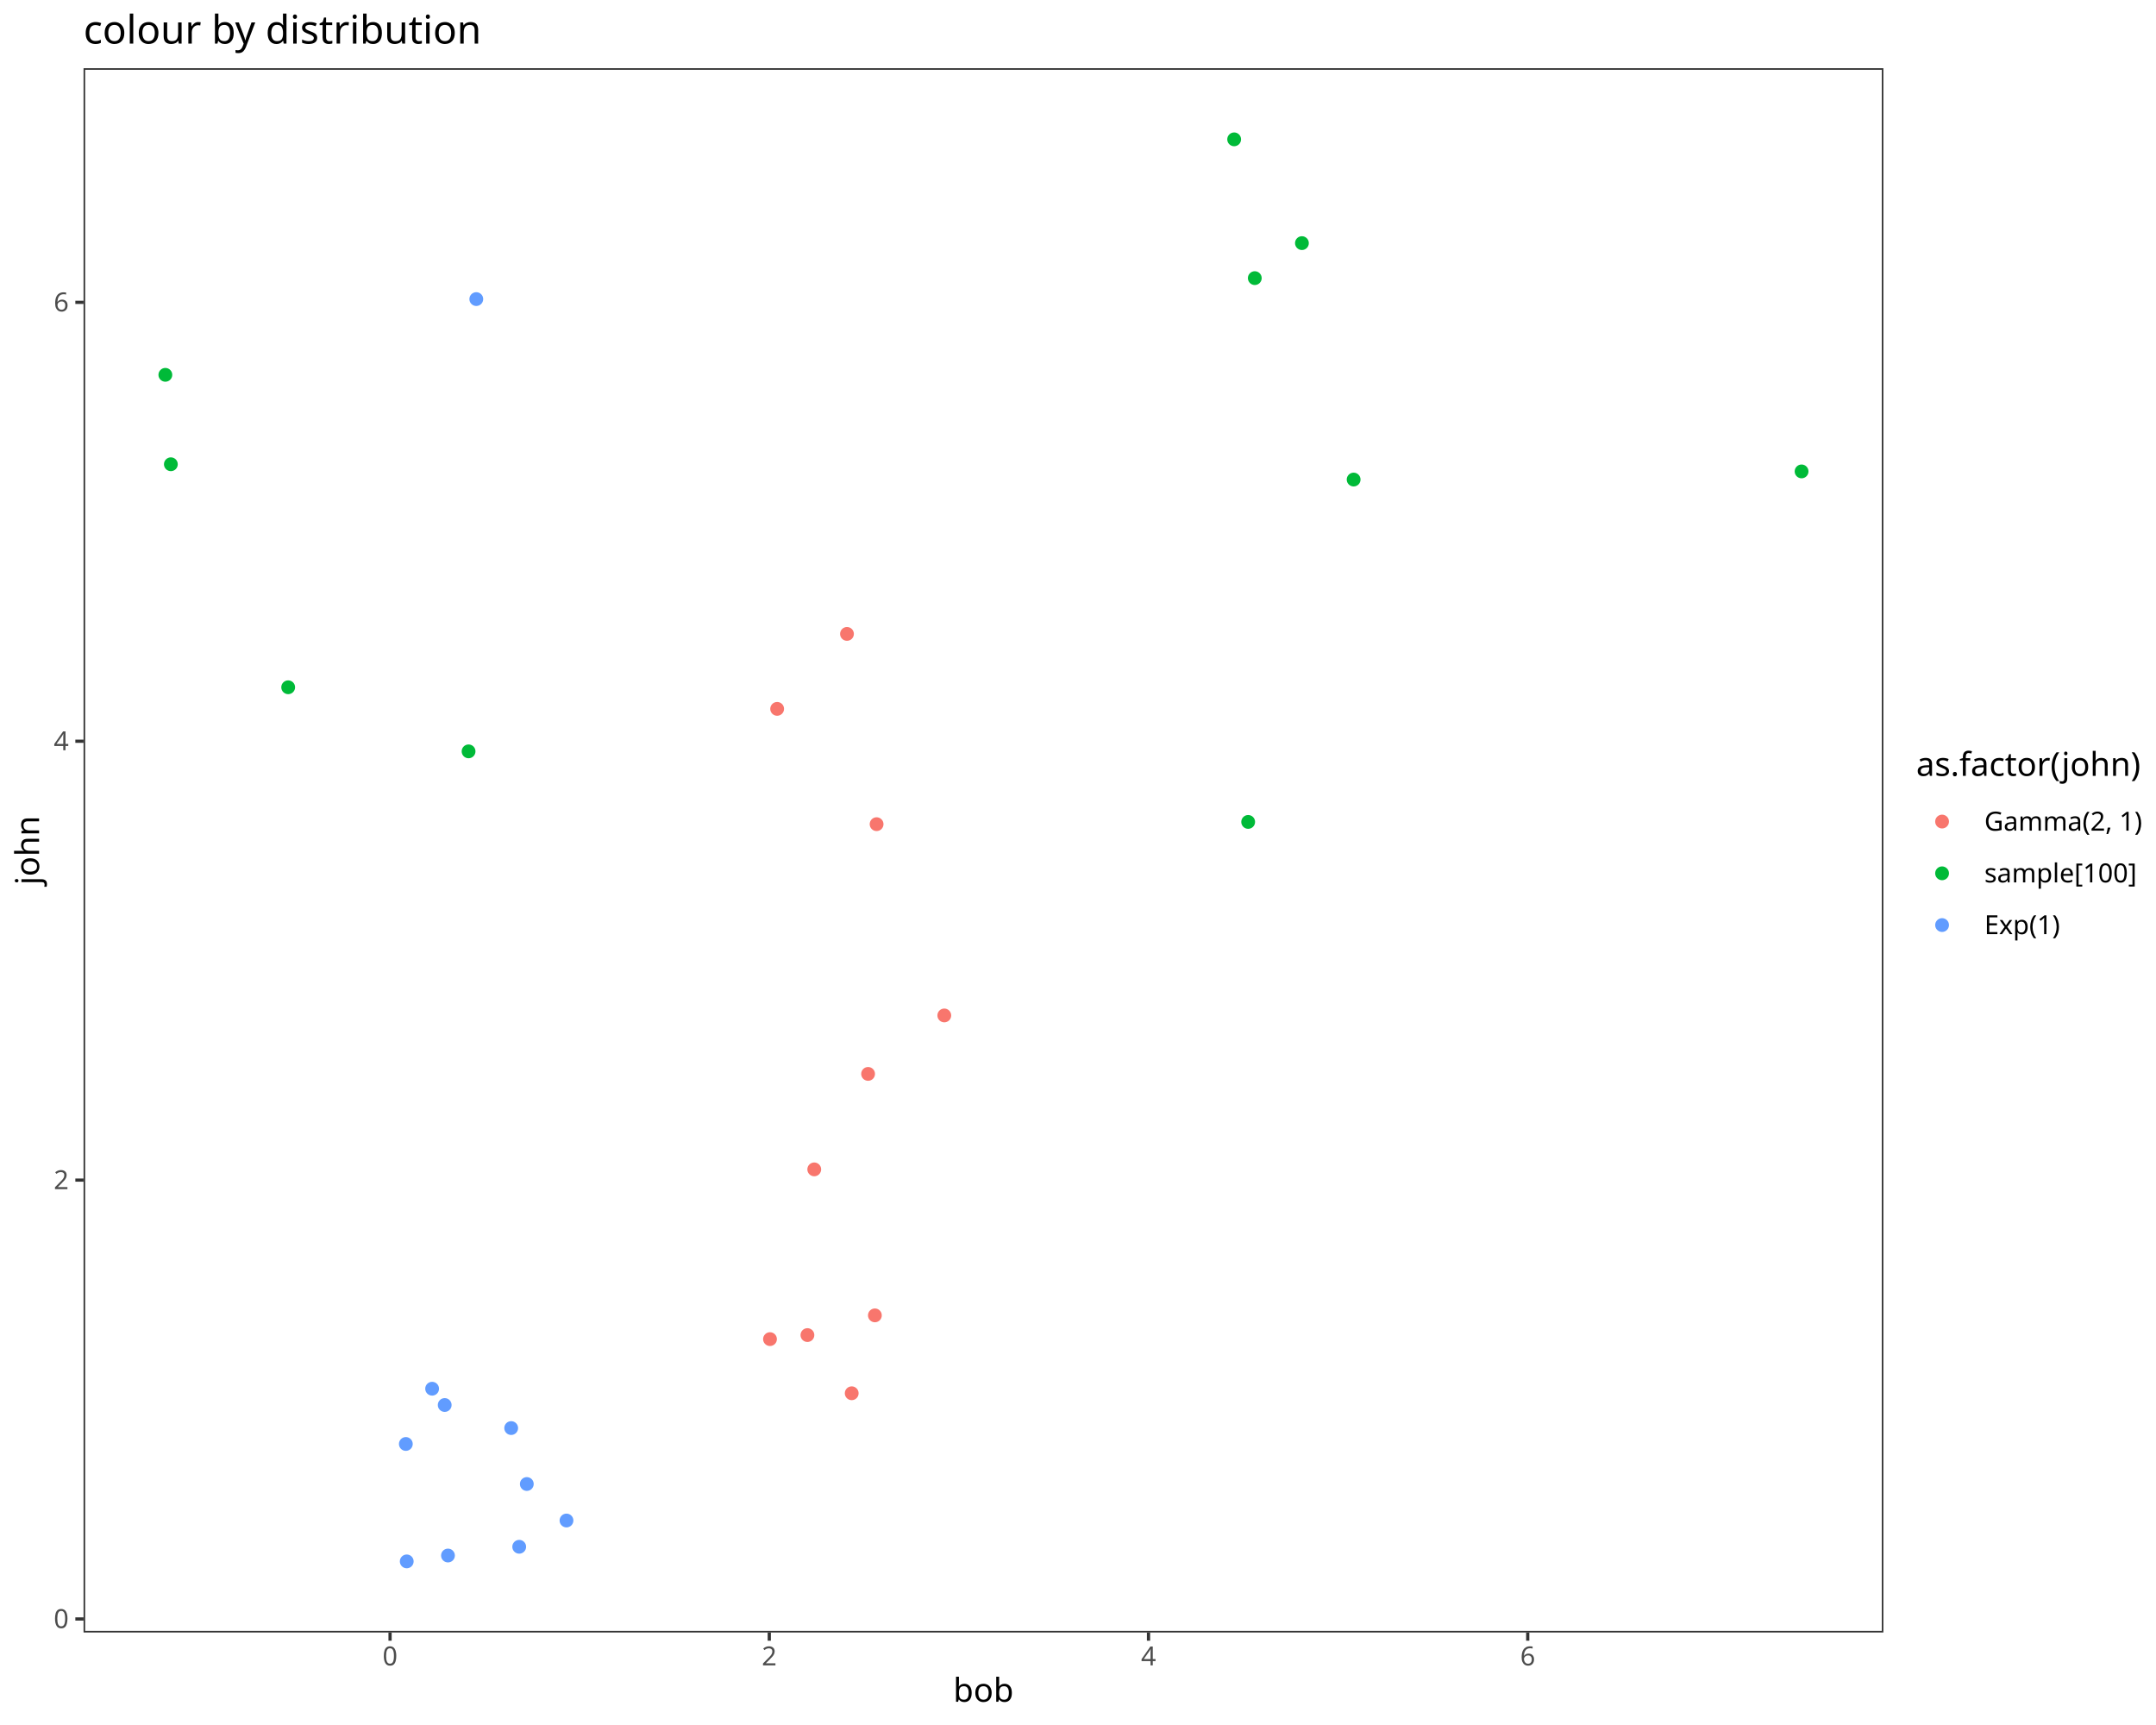
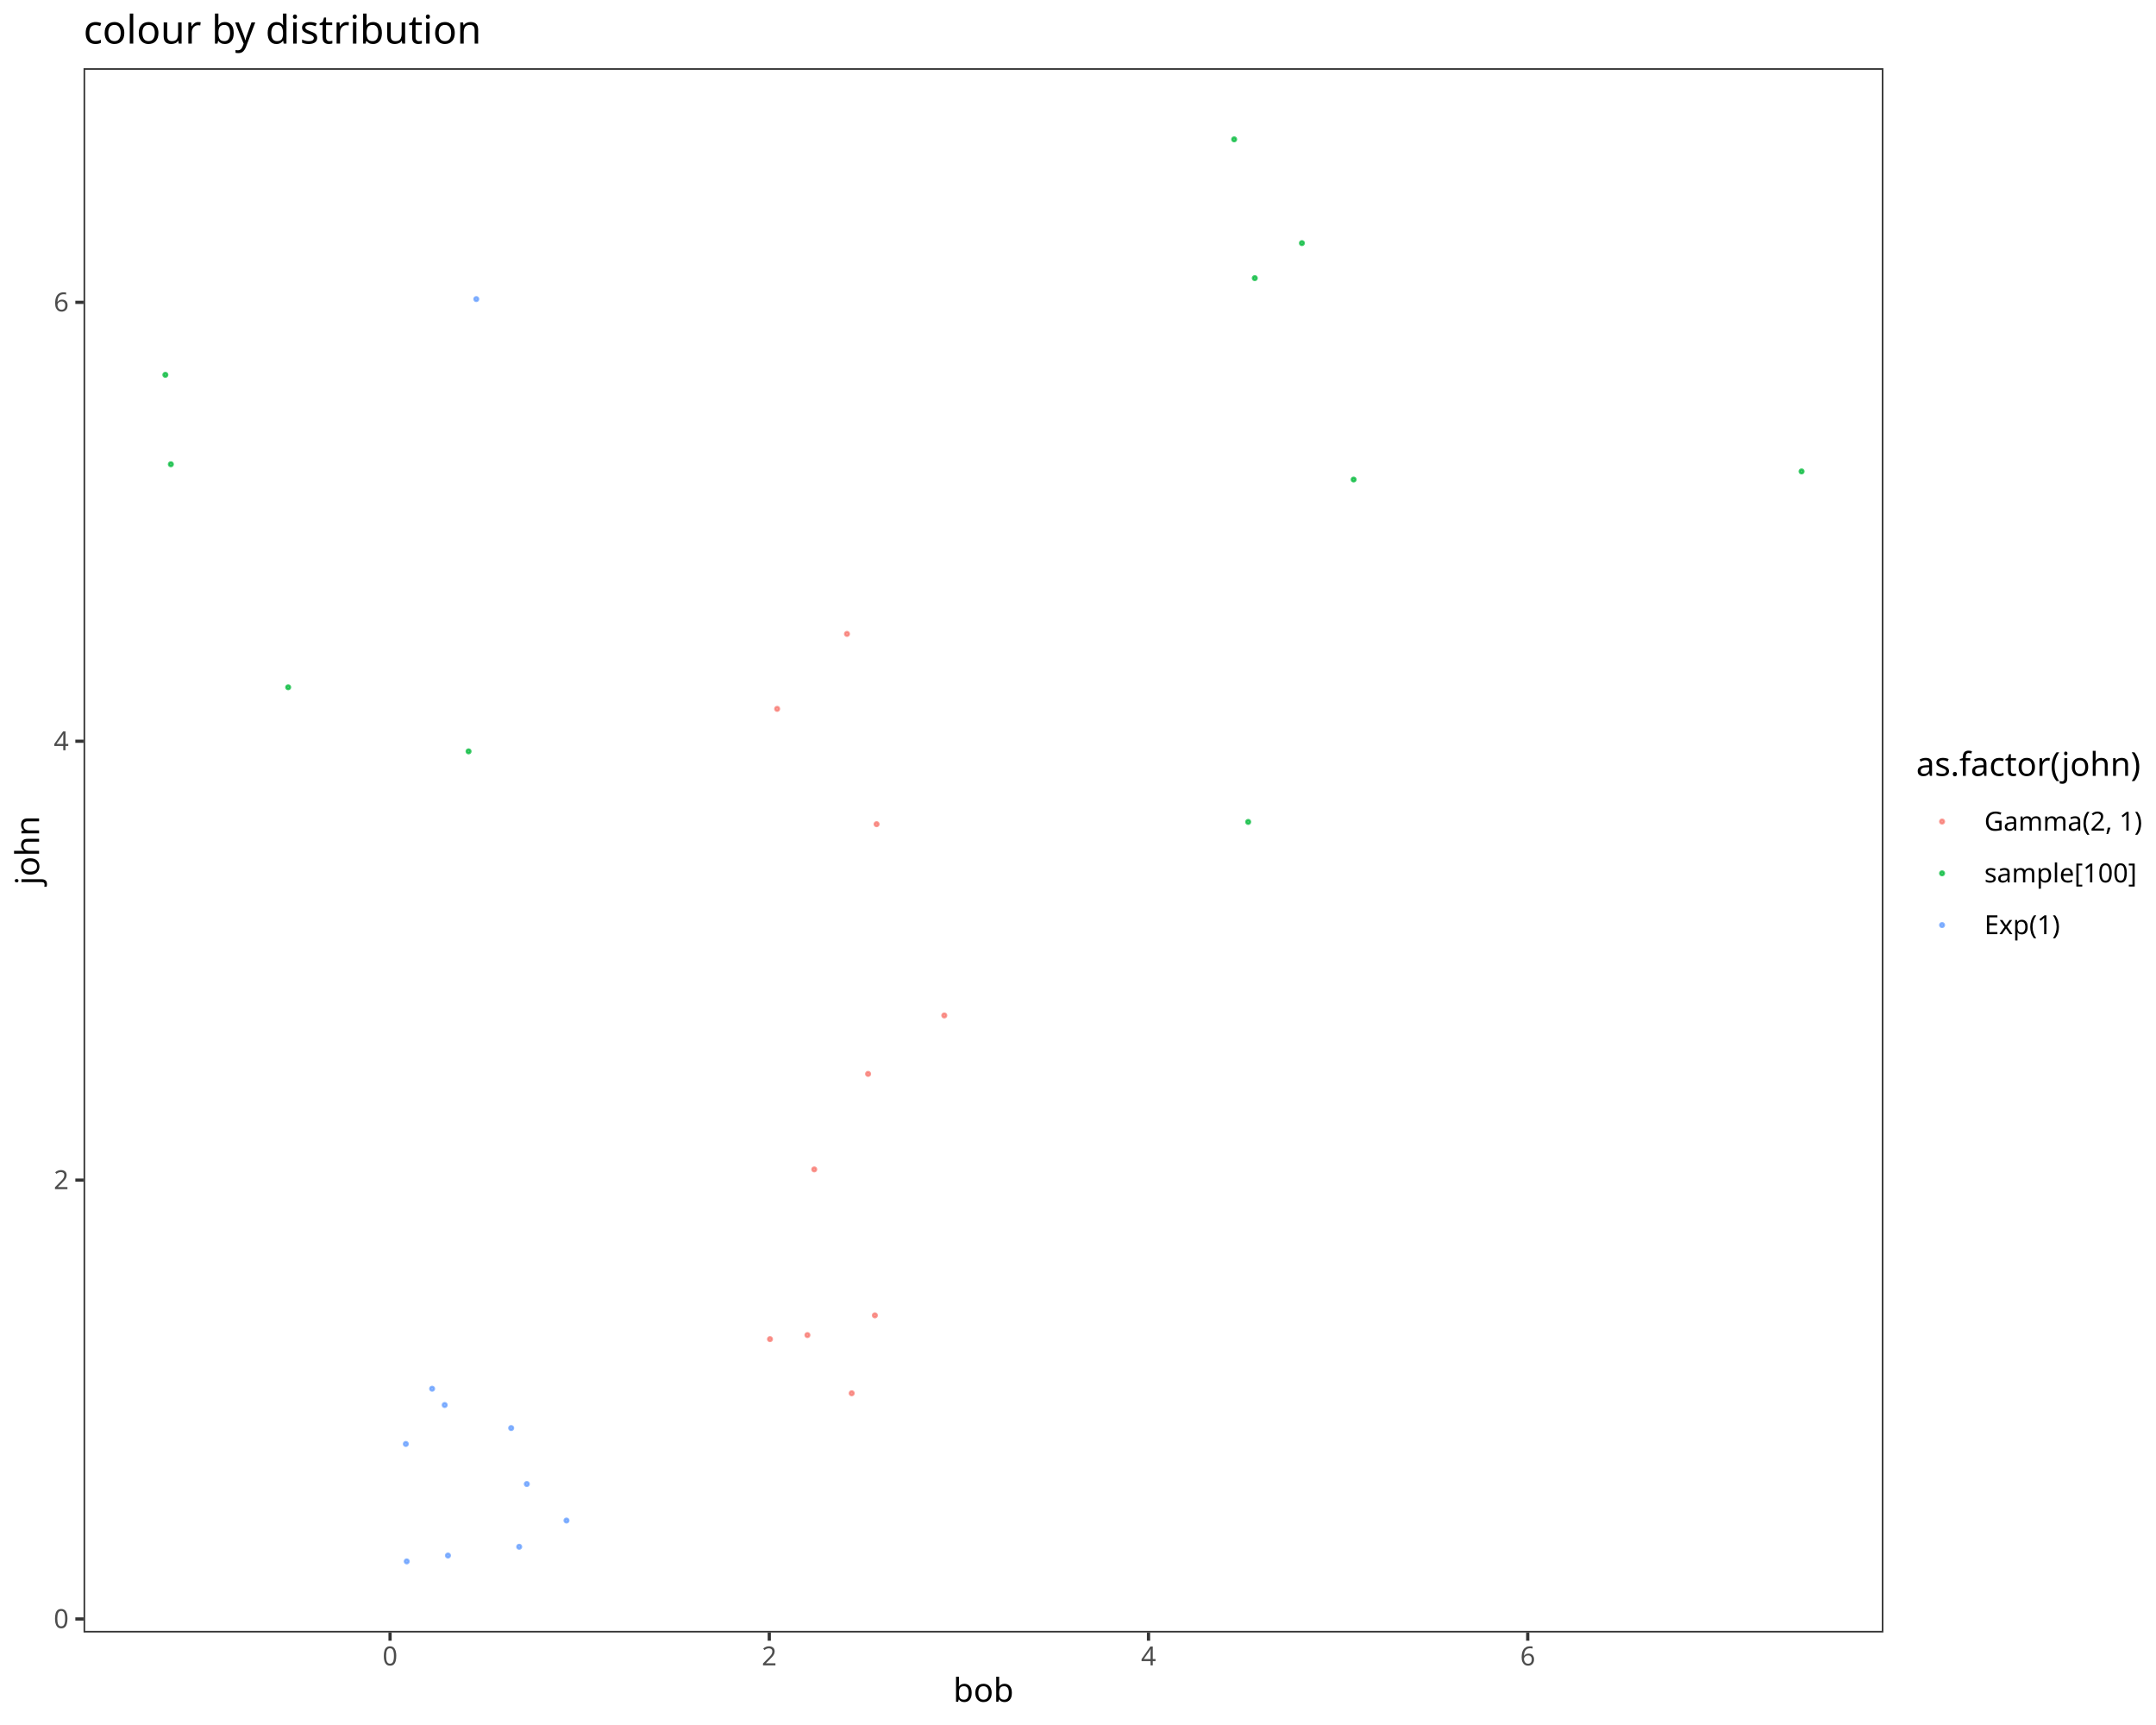
<svg xmlns="http://www.w3.org/2000/svg" class="svglite" data-engine-version="2.0" width="720.00pt" height="576.00pt" viewBox="0 0 720.00 576.00">
  <defs>
    <style type="text/css">
    .svglite line, .svglite polyline, .svglite polygon, .svglite path, .svglite rect, .svglite circle {
      fill: none;
      stroke: #000000;
      stroke-linecap: round;
      stroke-linejoin: round;
      stroke-miterlimit: 10.00;
    }
  </style>
  </defs>
  <rect width="100%" height="100%" style="stroke: none; fill: #FFFFFF;" />
  <defs>
    <clipPath id="cpMC4wMHw3MjAuMDB8MC4wMHw1NzYuMDA=">
      <rect x="0.00" y="0.00" width="720.00" height="576.00" />
    </clipPath>
  </defs>
  <g clip-path="url(#cpMC4wMHw3MjAuMDB8MC4wMHw1NzYuMDA=)">
    <rect x="0.00" y="0.00" width="720.00" height="576.00" style="stroke-width: 1.07; stroke: #FFFFFF; fill: #FFFFFF;" />
  </g>
  <defs>
    <clipPath id="cpMjcuOTB8NjI4Ljk2fDIyLjc4fDU0NS4xMQ==">
      <rect x="27.90" y="22.78" width="601.06" height="522.33" />
    </clipPath>
  </defs>
  <g clip-path="url(#cpMjcuOTB8NjI4Ljk2fDIyLjc4fDU0NS4xMQ==)">
    <rect x="27.90" y="22.78" width="601.06" height="522.33" style="stroke-width: 1.07; stroke: none; fill: #FFFFFF;" />
-     <circle cx="257.14" cy="447.15" r="1.95" style="stroke-width: 0.71; stroke: #F8766D; fill: #F8766D;" />
-     <circle cx="292.17" cy="439.22" r="1.95" style="stroke-width: 0.71; stroke: #F8766D; fill: #F8766D;" />
-     <circle cx="282.85" cy="211.67" r="1.95" style="stroke-width: 0.71; stroke: #F8766D; fill: #F8766D;" />
-     <circle cx="315.35" cy="339.07" r="1.95" style="stroke-width: 0.71; stroke: #F8766D; fill: #F8766D;" />
-     <circle cx="289.90" cy="358.59" r="1.95" style="stroke-width: 0.71; stroke: #F8766D; fill: #F8766D;" />
-     <circle cx="259.53" cy="236.70" r="1.95" style="stroke-width: 0.71; stroke: #F8766D; fill: #F8766D;" />
-     <circle cx="292.74" cy="275.20" r="1.95" style="stroke-width: 0.71; stroke: #F8766D; fill: #F8766D;" />
-     <circle cx="269.64" cy="445.80" r="1.95" style="stroke-width: 0.71; stroke: #F8766D; fill: #F8766D;" />
-     <circle cx="284.43" cy="465.23" r="1.95" style="stroke-width: 0.71; stroke: #F8766D; fill: #F8766D;" />
-     <circle cx="271.92" cy="390.47" r="1.95" style="stroke-width: 0.71; stroke: #F8766D; fill: #F8766D;" />
-     <circle cx="601.64" cy="157.41" r="1.95" style="stroke-width: 0.71; stroke: #00BA38; fill: #00BA38;" />
-     <circle cx="419.04" cy="92.87" r="1.95" style="stroke-width: 0.71; stroke: #00BA38; fill: #00BA38;" />
-     <circle cx="434.78" cy="81.18" r="1.95" style="stroke-width: 0.71; stroke: #00BA38; fill: #00BA38;" />
-     <circle cx="156.48" cy="250.89" r="1.95" style="stroke-width: 0.71; stroke: #00BA38; fill: #00BA38;" />
-     <circle cx="57.06" cy="155.02" r="1.95" style="stroke-width: 0.71; stroke: #00BA38; fill: #00BA38;" />
-     <circle cx="416.83" cy="274.45" r="1.95" style="stroke-width: 0.71; stroke: #00BA38; fill: #00BA38;" />
-     <circle cx="96.24" cy="229.49" r="1.95" style="stroke-width: 0.71; stroke: #00BA38; fill: #00BA38;" />
-     <circle cx="55.22" cy="125.16" r="1.95" style="stroke-width: 0.71; stroke: #00BA38; fill: #00BA38;" />
-     <circle cx="452.05" cy="160.13" r="1.95" style="stroke-width: 0.71; stroke: #00BA38; fill: #00BA38;" />
-     <circle cx="412.15" cy="46.53" r="1.95" style="stroke-width: 0.71; stroke: #00BA38; fill: #00BA38;" />
-     <circle cx="170.71" cy="476.85" r="1.95" style="stroke-width: 0.71; stroke: #619CFF; fill: #619CFF;" />
-     <circle cx="148.51" cy="469.15" r="1.95" style="stroke-width: 0.71; stroke: #619CFF; fill: #619CFF;" />
-     <circle cx="173.39" cy="516.49" r="1.95" style="stroke-width: 0.71; stroke: #619CFF; fill: #619CFF;" />
-     <circle cx="144.31" cy="463.71" r="1.95" style="stroke-width: 0.71; stroke: #619CFF; fill: #619CFF;" />
-     <circle cx="175.93" cy="495.53" r="1.95" style="stroke-width: 0.71; stroke: #619CFF; fill: #619CFF;" />
-     <circle cx="189.18" cy="507.72" r="1.95" style="stroke-width: 0.71; stroke: #619CFF; fill: #619CFF;" />
-     <circle cx="149.60" cy="519.41" r="1.95" style="stroke-width: 0.71; stroke: #619CFF; fill: #619CFF;" />
-     <circle cx="135.83" cy="521.37" r="1.95" style="stroke-width: 0.71; stroke: #619CFF; fill: #619CFF;" />
-     <circle cx="159.06" cy="99.87" r="1.95" style="stroke-width: 0.71; stroke: #619CFF; fill: #619CFF;" />
-     <circle cx="135.53" cy="482.16" r="1.95" style="stroke-width: 0.71; stroke: #619CFF; fill: #619CFF;" />
+     <circle cx="257.14" cy="447.15" r="0.67" style="stroke-width: 0.71; stroke: #F8766D; stroke-opacity: 0.70; fill: #F8766D; fill-opacity: 0.70;" />
+     <circle cx="292.17" cy="439.22" r="0.67" style="stroke-width: 0.71; stroke: #F8766D; stroke-opacity: 0.70; fill: #F8766D; fill-opacity: 0.70;" />
+     <circle cx="282.85" cy="211.67" r="0.67" style="stroke-width: 0.71; stroke: #F8766D; stroke-opacity: 0.70; fill: #F8766D; fill-opacity: 0.70;" />
+     <circle cx="315.35" cy="339.07" r="0.67" style="stroke-width: 0.71; stroke: #F8766D; stroke-opacity: 0.70; fill: #F8766D; fill-opacity: 0.70;" />
+     <circle cx="289.90" cy="358.59" r="0.67" style="stroke-width: 0.71; stroke: #F8766D; stroke-opacity: 0.70; fill: #F8766D; fill-opacity: 0.70;" />
+     <circle cx="259.53" cy="236.70" r="0.67" style="stroke-width: 0.71; stroke: #F8766D; stroke-opacity: 0.70; fill: #F8766D; fill-opacity: 0.70;" />
+     <circle cx="292.74" cy="275.20" r="0.67" style="stroke-width: 0.71; stroke: #F8766D; stroke-opacity: 0.70; fill: #F8766D; fill-opacity: 0.70;" />
+     <circle cx="269.64" cy="445.80" r="0.67" style="stroke-width: 0.71; stroke: #F8766D; stroke-opacity: 0.70; fill: #F8766D; fill-opacity: 0.70;" />
+     <circle cx="284.43" cy="465.23" r="0.67" style="stroke-width: 0.71; stroke: #F8766D; stroke-opacity: 0.70; fill: #F8766D; fill-opacity: 0.70;" />
+     <circle cx="271.92" cy="390.47" r="0.67" style="stroke-width: 0.71; stroke: #F8766D; stroke-opacity: 0.70; fill: #F8766D; fill-opacity: 0.70;" />
+     <circle cx="601.64" cy="157.41" r="0.67" style="stroke-width: 0.71; stroke: #00BA38; stroke-opacity: 0.70; fill: #00BA38; fill-opacity: 0.70;" />
+     <circle cx="419.04" cy="92.87" r="0.67" style="stroke-width: 0.71; stroke: #00BA38; stroke-opacity: 0.70; fill: #00BA38; fill-opacity: 0.70;" />
+     <circle cx="434.78" cy="81.18" r="0.67" style="stroke-width: 0.71; stroke: #00BA38; stroke-opacity: 0.70; fill: #00BA38; fill-opacity: 0.70;" />
+     <circle cx="156.48" cy="250.89" r="0.67" style="stroke-width: 0.71; stroke: #00BA38; stroke-opacity: 0.70; fill: #00BA38; fill-opacity: 0.70;" />
+     <circle cx="57.06" cy="155.02" r="0.67" style="stroke-width: 0.71; stroke: #00BA38; stroke-opacity: 0.70; fill: #00BA38; fill-opacity: 0.70;" />
+     <circle cx="416.83" cy="274.45" r="0.67" style="stroke-width: 0.71; stroke: #00BA38; stroke-opacity: 0.70; fill: #00BA38; fill-opacity: 0.70;" />
+     <circle cx="96.24" cy="229.49" r="0.67" style="stroke-width: 0.71; stroke: #00BA38; stroke-opacity: 0.70; fill: #00BA38; fill-opacity: 0.70;" />
+     <circle cx="55.22" cy="125.16" r="0.67" style="stroke-width: 0.71; stroke: #00BA38; stroke-opacity: 0.70; fill: #00BA38; fill-opacity: 0.70;" />
+     <circle cx="452.05" cy="160.13" r="0.67" style="stroke-width: 0.71; stroke: #00BA38; stroke-opacity: 0.70; fill: #00BA38; fill-opacity: 0.70;" />
+     <circle cx="412.15" cy="46.53" r="0.67" style="stroke-width: 0.71; stroke: #00BA38; stroke-opacity: 0.70; fill: #00BA38; fill-opacity: 0.70;" />
+     <circle cx="170.71" cy="476.85" r="0.67" style="stroke-width: 0.71; stroke: #619CFF; stroke-opacity: 0.70; fill: #619CFF; fill-opacity: 0.70;" />
+     <circle cx="148.51" cy="469.15" r="0.67" style="stroke-width: 0.71; stroke: #619CFF; stroke-opacity: 0.70; fill: #619CFF; fill-opacity: 0.70;" />
+     <circle cx="173.39" cy="516.49" r="0.67" style="stroke-width: 0.71; stroke: #619CFF; stroke-opacity: 0.70; fill: #619CFF; fill-opacity: 0.70;" />
+     <circle cx="144.31" cy="463.71" r="0.67" style="stroke-width: 0.71; stroke: #619CFF; stroke-opacity: 0.70; fill: #619CFF; fill-opacity: 0.70;" />
+     <circle cx="175.93" cy="495.53" r="0.67" style="stroke-width: 0.71; stroke: #619CFF; stroke-opacity: 0.70; fill: #619CFF; fill-opacity: 0.70;" />
+     <circle cx="189.18" cy="507.72" r="0.67" style="stroke-width: 0.71; stroke: #619CFF; stroke-opacity: 0.70; fill: #619CFF; fill-opacity: 0.70;" />
+     <circle cx="149.60" cy="519.41" r="0.67" style="stroke-width: 0.71; stroke: #619CFF; stroke-opacity: 0.70; fill: #619CFF; fill-opacity: 0.70;" />
+     <circle cx="135.83" cy="521.37" r="0.67" style="stroke-width: 0.71; stroke: #619CFF; stroke-opacity: 0.70; fill: #619CFF; fill-opacity: 0.70;" />
+     <circle cx="159.06" cy="99.87" r="0.67" style="stroke-width: 0.71; stroke: #619CFF; stroke-opacity: 0.70; fill: #619CFF; fill-opacity: 0.70;" />
+     <circle cx="135.53" cy="482.16" r="0.67" style="stroke-width: 0.71; stroke: #619CFF; stroke-opacity: 0.70; fill: #619CFF; fill-opacity: 0.70;" />
    <rect x="27.90" y="22.78" width="601.06" height="522.33" style="stroke-width: 1.07; stroke: #333333;" />
  </g>
  <g clip-path="url(#cpMC4wMHw3MjAuMDB8MC4wMHw1NzYuMDA=)">
    <text x="22.97" y="543.63" text-anchor="end" style="font-size: 8.80px; fill: #4D4D4D; font-family: sans;" textLength="4.89px" lengthAdjust="spacingAndGlyphs">0</text>
    <text x="22.97" y="397.08" text-anchor="end" style="font-size: 8.80px; fill: #4D4D4D; font-family: sans;" textLength="4.89px" lengthAdjust="spacingAndGlyphs">2</text>
    <text x="22.97" y="250.53" text-anchor="end" style="font-size: 8.80px; fill: #4D4D4D; font-family: sans;" textLength="4.89px" lengthAdjust="spacingAndGlyphs">4</text>
    <text x="22.97" y="103.98" text-anchor="end" style="font-size: 8.80px; fill: #4D4D4D; font-family: sans;" textLength="4.89px" lengthAdjust="spacingAndGlyphs">6</text>
    <polyline points="25.16,540.60 27.90,540.60 " style="stroke-width: 1.07; stroke: #333333; stroke-linecap: butt;" />
    <polyline points="25.16,394.05 27.90,394.05 " style="stroke-width: 1.07; stroke: #333333; stroke-linecap: butt;" />
    <polyline points="25.16,247.50 27.90,247.50 " style="stroke-width: 1.07; stroke: #333333; stroke-linecap: butt;" />
    <polyline points="25.16,100.95 27.90,100.95 " style="stroke-width: 1.07; stroke: #333333; stroke-linecap: butt;" />
    <polyline points="130.26,547.85 130.26,545.11 " style="stroke-width: 1.07; stroke: #333333; stroke-linecap: butt;" />
    <polyline points="256.90,547.85 256.90,545.11 " style="stroke-width: 1.07; stroke: #333333; stroke-linecap: butt;" />
    <polyline points="383.55,547.85 383.55,545.11 " style="stroke-width: 1.07; stroke: #333333; stroke-linecap: butt;" />
    <polyline points="510.19,547.85 510.19,545.11 " style="stroke-width: 1.07; stroke: #333333; stroke-linecap: butt;" />
    <text x="130.26" y="556.10" text-anchor="middle" style="font-size: 8.80px; fill: #4D4D4D; font-family: sans;" textLength="4.89px" lengthAdjust="spacingAndGlyphs">0</text>
    <text x="256.90" y="556.10" text-anchor="middle" style="font-size: 8.80px; fill: #4D4D4D; font-family: sans;" textLength="4.89px" lengthAdjust="spacingAndGlyphs">2</text>
    <text x="383.55" y="556.10" text-anchor="middle" style="font-size: 8.80px; fill: #4D4D4D; font-family: sans;" textLength="4.89px" lengthAdjust="spacingAndGlyphs">4</text>
    <text x="510.19" y="556.10" text-anchor="middle" style="font-size: 8.80px; fill: #4D4D4D; font-family: sans;" textLength="4.89px" lengthAdjust="spacingAndGlyphs">6</text>
    <text x="328.43" y="568.24" text-anchor="middle" style="font-size: 11.00px; font-family: sans;" textLength="18.35px" lengthAdjust="spacingAndGlyphs">bob</text>
    <text transform="translate(13.05,283.95) rotate(-90)" text-anchor="middle" style="font-size: 11.00px; font-family: sans;" textLength="20.80px" lengthAdjust="spacingAndGlyphs">john</text>
    <rect x="639.92" y="250.36" width="74.60" height="67.17" style="stroke-width: 1.07; stroke: none; fill: #FFFFFF;" />
    <text x="639.92" y="259.07" style="font-size: 11.00px; font-family: sans;" textLength="70.32px" lengthAdjust="spacingAndGlyphs">as.factor(john)</text>
    <rect x="639.92" y="265.69" width="17.28" height="17.28" style="stroke-width: 1.07; stroke: none; fill: #FFFFFF;" />
-     <circle cx="648.56" cy="274.33" r="1.95" style="stroke-width: 0.71; stroke: #F8766D; fill: #F8766D;" />
+     <circle cx="648.56" cy="274.33" r="0.67" style="stroke-width: 0.71; stroke: #F8766D; stroke-opacity: 0.70; fill: #F8766D; fill-opacity: 0.70;" />
    <rect x="639.92" y="282.97" width="17.28" height="17.28" style="stroke-width: 1.07; stroke: none; fill: #FFFFFF;" />
-     <circle cx="648.56" cy="291.61" r="1.95" style="stroke-width: 0.71; stroke: #00BA38; fill: #00BA38;" />
+     <circle cx="648.56" cy="291.61" r="0.67" style="stroke-width: 0.71; stroke: #00BA38; stroke-opacity: 0.70; fill: #00BA38; fill-opacity: 0.70;" />
    <rect x="639.92" y="300.25" width="17.28" height="17.28" style="stroke-width: 1.07; stroke: none; fill: #FFFFFF;" />
-     <circle cx="648.56" cy="308.89" r="1.95" style="stroke-width: 0.71; stroke: #619CFF; fill: #619CFF;" />
+     <circle cx="648.56" cy="308.89" r="0.67" style="stroke-width: 0.71; stroke: #619CFF; stroke-opacity: 0.70; fill: #619CFF; fill-opacity: 0.70;" />
    <text x="662.68" y="277.36" style="font-size: 8.80px; font-family: sans;" textLength="51.84px" lengthAdjust="spacingAndGlyphs">Gamma(2, 1)</text>
    <text x="662.68" y="294.64" style="font-size: 8.80px; font-family: sans;" textLength="47.95px" lengthAdjust="spacingAndGlyphs">sample[100]</text>
    <text x="662.68" y="311.92" style="font-size: 8.80px; font-family: sans;" textLength="25.92px" lengthAdjust="spacingAndGlyphs">Exp(1)</text>
    <text x="27.90" y="14.56" style="font-size: 13.20px; font-family: sans;" textLength="121.07px" lengthAdjust="spacingAndGlyphs">colour by distribution</text>
  </g>
</svg>
